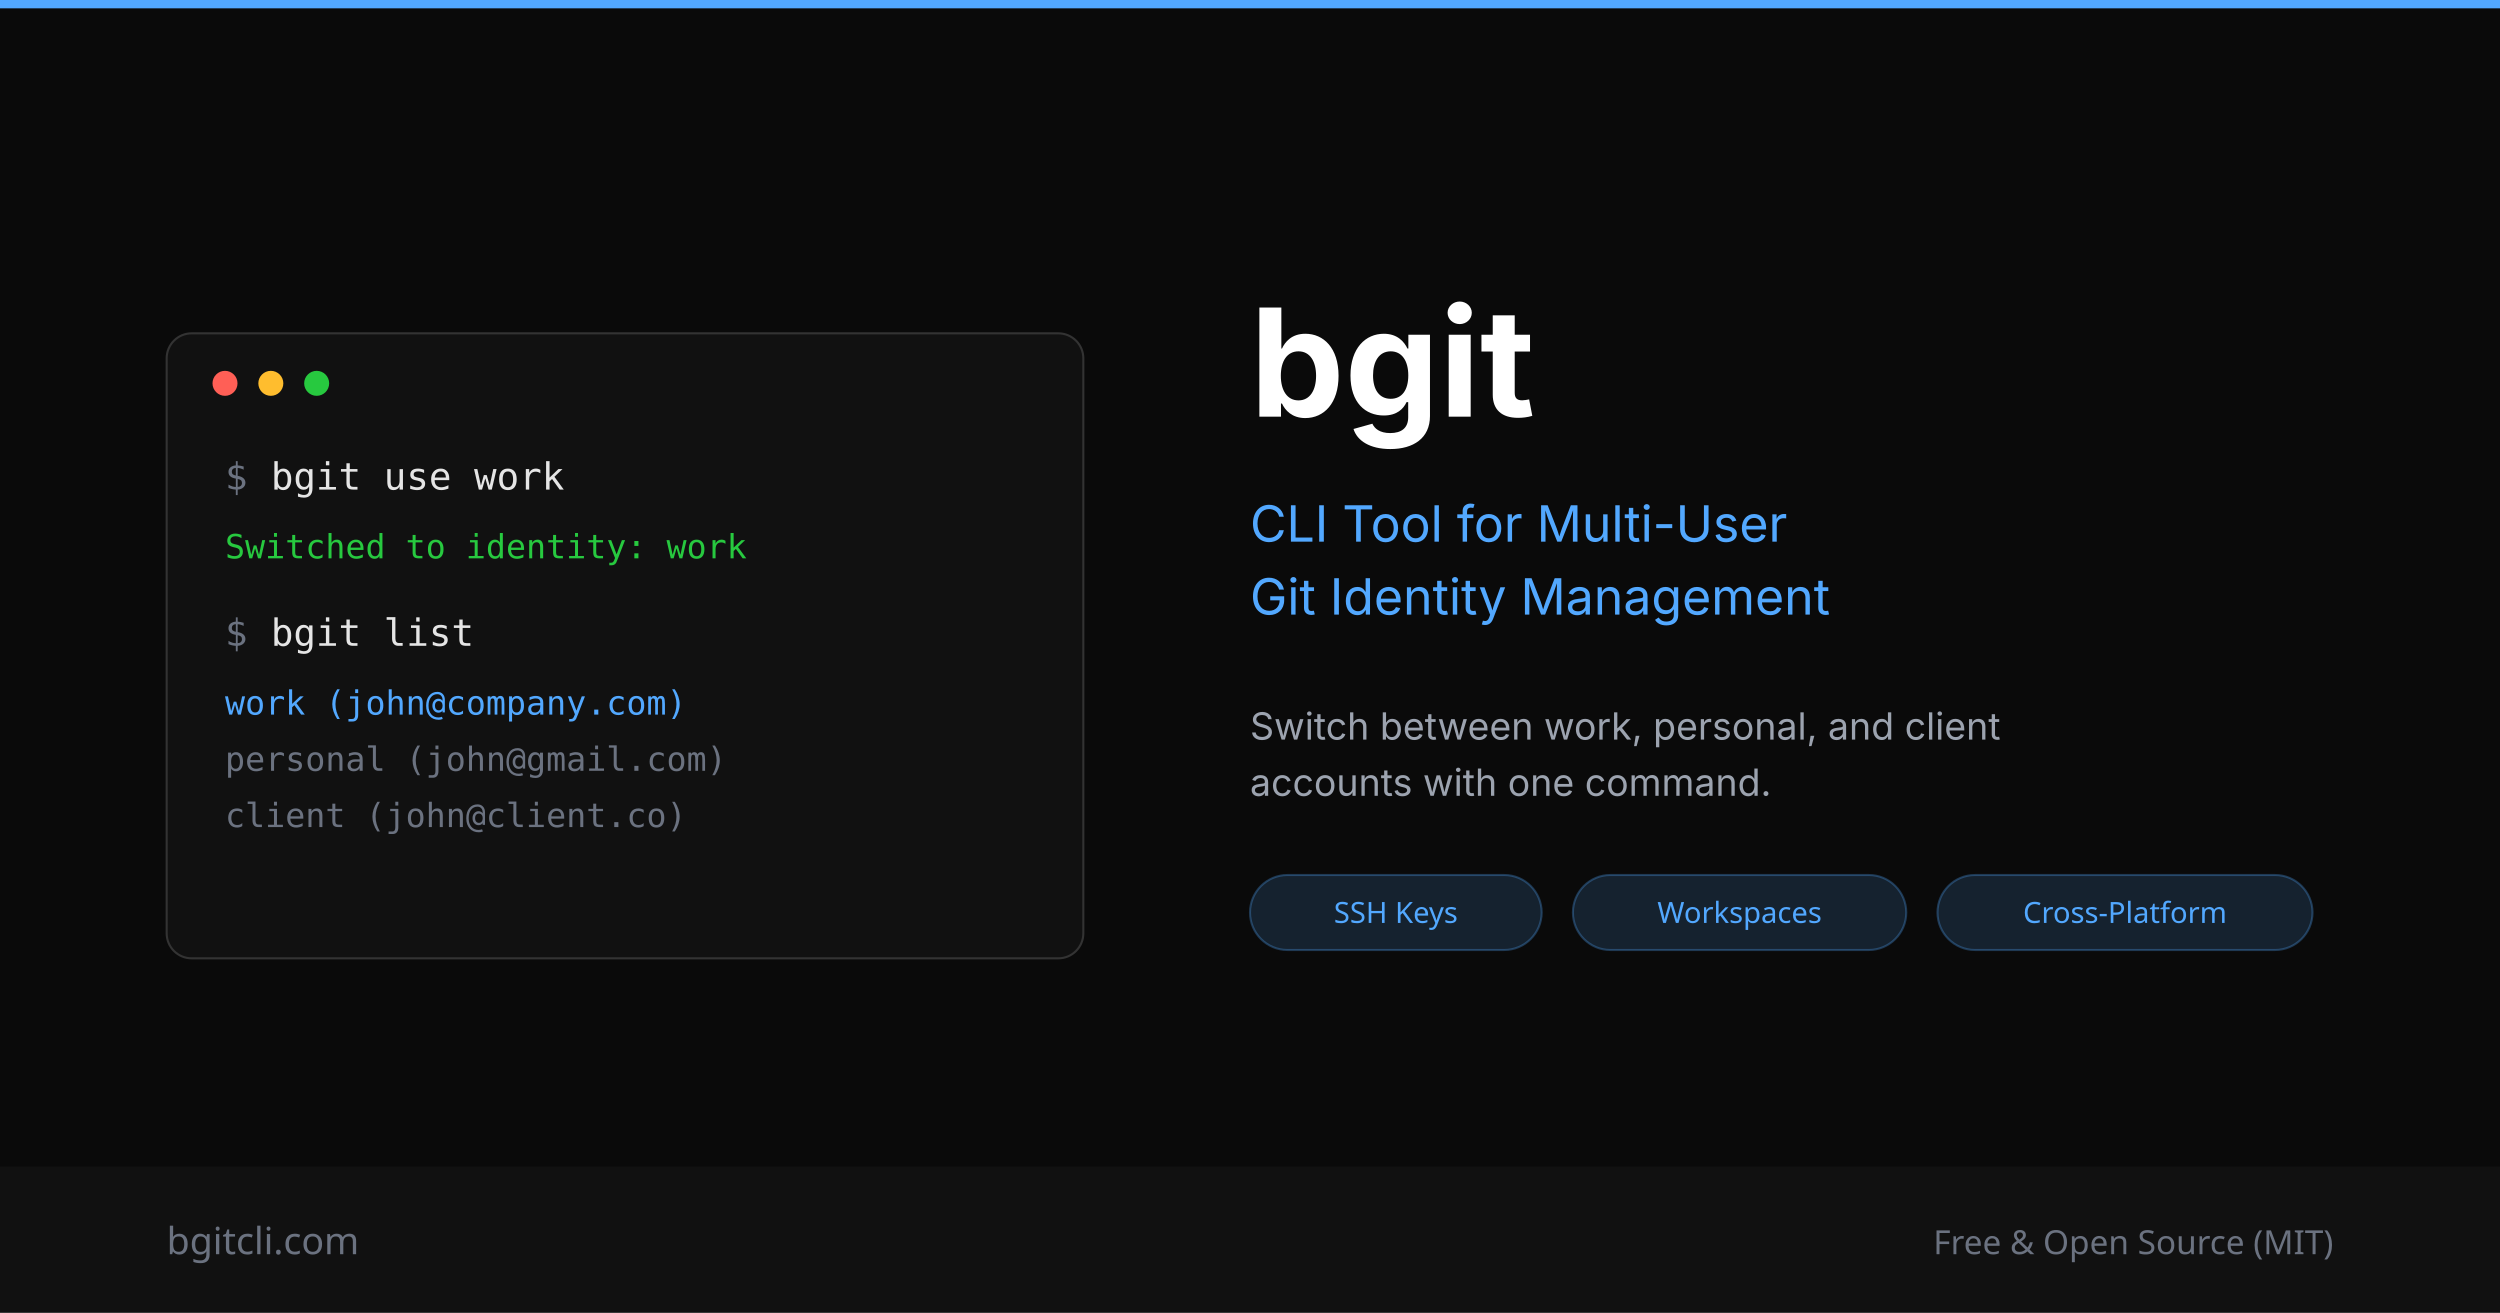
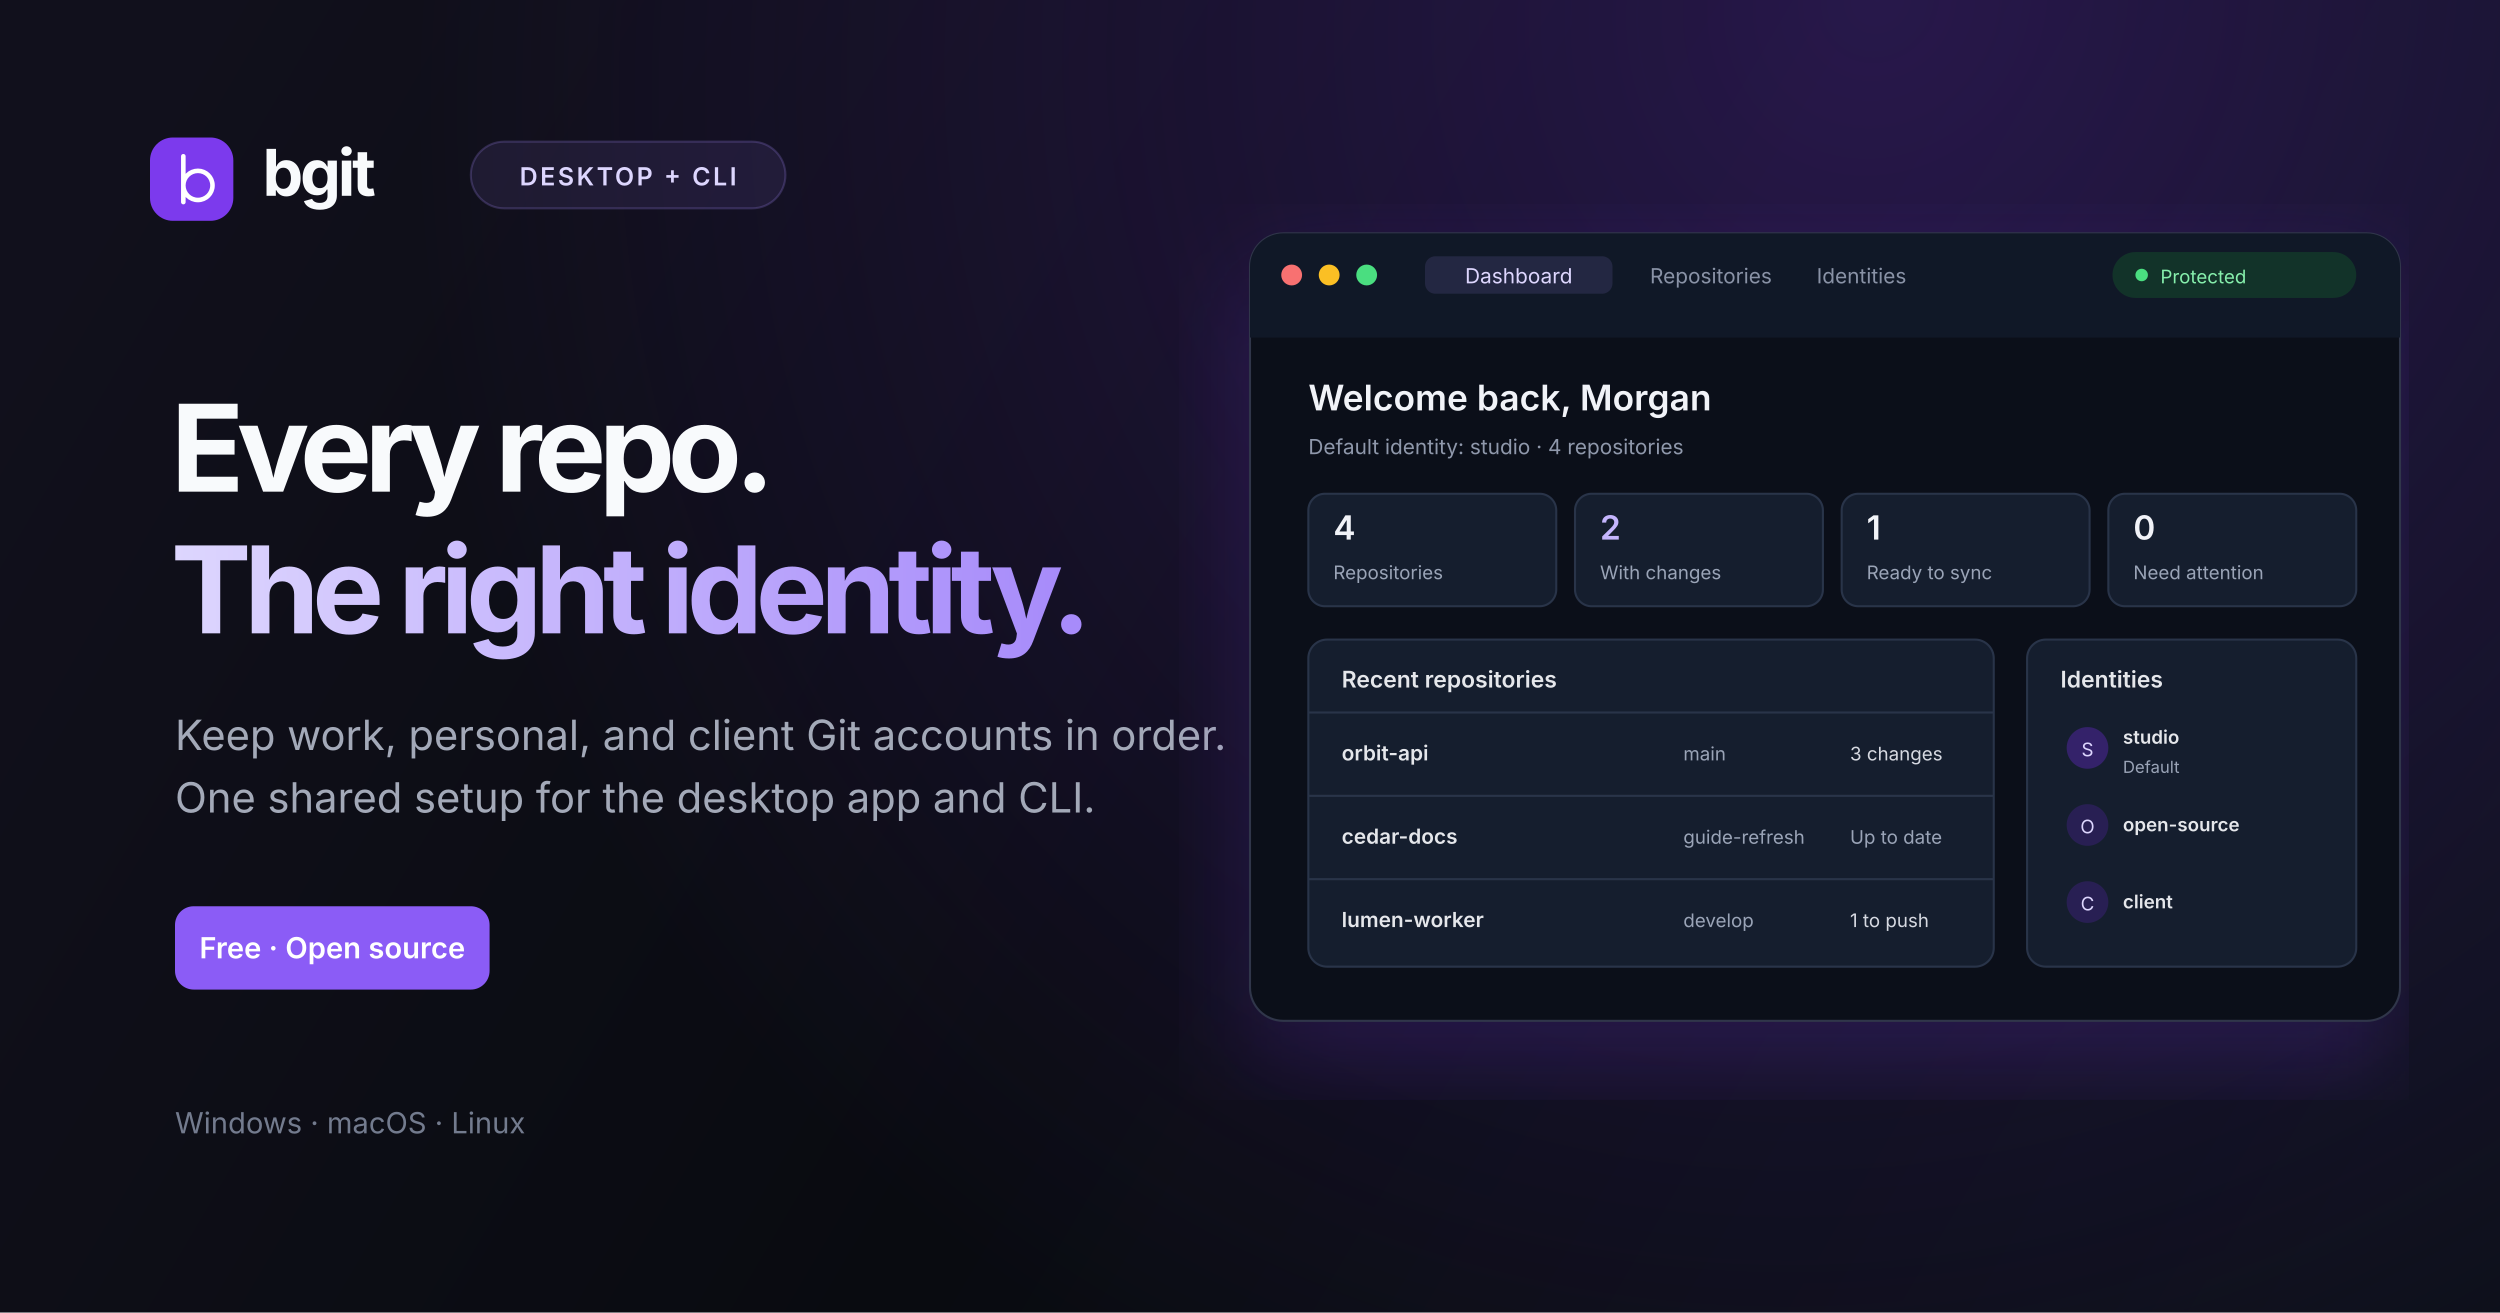
<svg xmlns="http://www.w3.org/2000/svg" width="1200" height="630" viewBox="0 0 1200 630" fill="none">
-   <rect width="1200" height="630" fill="#0a0a0a" />
-   <rect width="1200" height="630" fill="url(#bg-gradient)" opacity="0.5" />
  <defs>
-     <linearGradient id="bg-gradient" x1="0" y1="0" x2="1200" y2="630">
-       <stop offset="0%" stop-color="#0a0a0a" />
-       <stop offset="50%" stop-color="#111827" />
-       <stop offset="100%" stop-color="#0a0a0a" />
+     <linearGradient id="background" x1="80" y1="18" x2="1120" y2="630" gradientUnits="userSpaceOnUse">
+       <stop stop-color="#11101C" />
+       <stop offset=".5" stop-color="#090B10" />
+       <stop offset="1" stop-color="#0D101A" />
    </linearGradient>
+     <radialGradient id="glow" cx="0" cy="0" r="1" gradientTransform="matrix(600 330 -360 655 900 0)" gradientUnits="userSpaceOnUse">
+       <stop stop-color="#7C3AED" stop-opacity=".26" />
+       <stop offset="1" stop-color="#7C3AED" stop-opacity="0" />
+     </radialGradient>
+     <linearGradient id="accent" x1="84" y1="0" x2="510" y2="0" gradientUnits="userSpaceOnUse">
+       <stop stop-color="#DDD6FE" />
+       <stop offset="1" stop-color="#A78BFA" />
+     </linearGradient>
+     <filter id="shadow" x="566" y="98" width="590" height="430" color-interpolation-filters="sRGB" filterUnits="userSpaceOnUse">
+       <feGaussianBlur stdDeviation="26" />
+     </filter>
  </defs>
-   <rect x="0" y="0" width="1200" height="4" fill="#52a8ff" />
-   <rect x="80" y="160" width="440" height="300" rx="12" fill="#111111" stroke="#333333" stroke-width="1" />
-   <circle cx="108" cy="184" r="6" fill="#ff5f56" />
-   <circle cx="130" cy="184" r="6" fill="#ffbd2e" />
-   <circle cx="152" cy="184" r="6" fill="#27c93f" />
-   <text x="108" y="235" font-family="monospace" font-size="18" fill="#6b7280">$</text>
-   <text x="130" y="235" font-family="monospace" font-size="18" fill="#e5e5e5"> bgit use work</text>
-   <text x="108" y="268" font-family="monospace" font-size="16" fill="#27c93f">Switched to identity: work</text>
-   <text x="108" y="310" font-family="monospace" font-size="18" fill="#6b7280">$</text>
-   <text x="130" y="310" font-family="monospace" font-size="18" fill="#e5e5e5"> bgit list</text>
-   <text x="108" y="343" font-family="monospace" font-size="16" fill="#52a8ff">  work      (john@company.com)</text>
-   <text x="108" y="370" font-family="monospace" font-size="16" fill="#6b7280">  personal  (john@gmail.com)</text>
-   <text x="108" y="397" font-family="monospace" font-size="16" fill="#6b7280">  client    (john@client.co)</text>
-   <text x="600" y="200" font-family="system-ui, -apple-system, sans-serif" font-size="72" font-weight="bold" fill="#ffffff" text-anchor="start">bgit</text>
-   <text x="600" y="260" font-family="system-ui, -apple-system, sans-serif" font-size="24" fill="#52a8ff" text-anchor="start">CLI Tool for Multi-User</text>
-   <text x="600" y="295" font-family="system-ui, -apple-system, sans-serif" font-size="24" fill="#52a8ff" text-anchor="start">Git Identity Management</text>
-   <text x="600" y="355" font-family="system-ui, -apple-system, sans-serif" font-size="18" fill="#9ca3af" text-anchor="start">Switch between work, personal, and client</text>
-   <text x="600" y="382" font-family="system-ui, -apple-system, sans-serif" font-size="18" fill="#9ca3af" text-anchor="start">accounts with one command.</text>
-   <rect x="600" y="420" width="140" height="36" rx="18" fill="#52a8ff" fill-opacity="0.15" stroke="#52a8ff" stroke-opacity="0.3" />
-   <text x="670" y="443" font-family="system-ui, sans-serif" font-size="14" fill="#52a8ff" text-anchor="middle">SSH Keys</text>
-   <rect x="755" y="420" width="160" height="36" rx="18" fill="#52a8ff" fill-opacity="0.15" stroke="#52a8ff" stroke-opacity="0.3" />
-   <text x="835" y="443" font-family="system-ui, sans-serif" font-size="14" fill="#52a8ff" text-anchor="middle">Workspaces</text>
-   <rect x="930" y="420" width="180" height="36" rx="18" fill="#52a8ff" fill-opacity="0.15" stroke="#52a8ff" stroke-opacity="0.3" />
-   <text x="1020" y="443" font-family="system-ui, sans-serif" font-size="14" fill="#52a8ff" text-anchor="middle">Cross-Platform</text>
-   <rect x="0" y="560" width="1200" height="70" fill="#111111" />
-   <text x="80" y="602" font-family="system-ui, sans-serif" font-size="18" fill="#6b7280">bgitcli.com</text>
-   <text x="1120" y="602" font-family="system-ui, sans-serif" font-size="16" fill="#6b7280" text-anchor="end">Free &amp; Open Source (MIT)</text>
+   <rect width="1200" height="630" fill="url(#background)" />
+   <rect width="1200" height="630" fill="url(#glow)" />
+   <rect x="72" y="66" width="40" height="40" rx="11" fill="#7C3AED" />
+   <path d="M88 75v22m0-8a7 7 0 1 1 14 0 7 7 0 1 1-14 0Z" stroke="white" stroke-width="2.2" stroke-linecap="round" />
+   <text x="126" y="94" fill="#F8FAFC" font-family="Inter,Segoe UI,Arial,sans-serif" font-size="31" font-weight="700" letter-spacing="-1.5">bgit</text>
+   <rect x="226" y="68" width="151" height="32" rx="16" fill="#A78BFA" fill-opacity=".1" stroke="#A78BFA" stroke-opacity=".22" />
+   <text x="301.5" y="89" fill="#DDD6FE" font-family="Inter,Segoe UI,Arial,sans-serif" font-size="12" font-weight="600" letter-spacing="1.2" text-anchor="middle">DESKTOP + CLI</text>
+   <text x="82" y="236" fill="#F8FAFC" font-family="Inter,Segoe UI,Arial,sans-serif" font-size="58" font-weight="650" letter-spacing="-3.5">Every repo.</text>
+   <text x="82" y="304" fill="url(#accent)" font-family="Inter,Segoe UI,Arial,sans-serif" font-size="58" font-weight="650" letter-spacing="-3.5">The right identity.</text>
+   <text x="84" y="360" fill="#A3A9B8" font-family="Inter,Segoe UI,Arial,sans-serif" font-size="20">Keep work, personal, and client Git accounts in order.</text>
+   <text x="84" y="390" fill="#A3A9B8" font-family="Inter,Segoe UI,Arial,sans-serif" font-size="20">One shared setup for the desktop app and CLI.</text>
+   <rect x="84" y="435" width="151" height="40" rx="9" fill="#8B5CF6" />
+   <text x="159.5" y="460" fill="white" font-family="Inter,Segoe UI,Arial,sans-serif" font-size="14" font-weight="600" text-anchor="middle">Free · Open source</text>
+   <text x="84" y="544" fill="#737B8E" font-family="Inter,Segoe UI,Arial,sans-serif" font-size="14">Windows  ·  macOS  ·  Linux</text>
+   <rect x="598" y="132" width="570" height="384" rx="18" fill="#7C3AED" fill-opacity=".18" filter="url(#shadow)" />
+   <rect x="600" y="112" width="552" height="378" rx="16" fill="#0B0F19" stroke="#30364A" />
+   <path d="M616 112h520a16 16 0 0 1 16 16v34H600v-34a16 16 0 0 1 16-16Z" fill="#101827" />
+   <circle cx="620" cy="132" r="5" fill="#F87171" />
+   <circle cx="638" cy="132" r="5" fill="#FBBF24" />
+   <circle cx="656" cy="132" r="5" fill="#4ADE80" />
+   <rect x="684" y="123" width="90" height="18" rx="5" fill="#A78BFA" fill-opacity=".13" />
+   <text x="729" y="136" fill="#DDD6FE" font-family="Inter,Segoe UI,Arial,sans-serif" font-size="10" text-anchor="middle">Dashboard</text>
+   <text x="792" y="136" fill="#8992A6" font-family="Inter,Segoe UI,Arial,sans-serif" font-size="10">Repositories</text>
+   <text x="872" y="136" fill="#8992A6" font-family="Inter,Segoe UI,Arial,sans-serif" font-size="10">Identities</text>
+   <rect x="1014" y="121" width="117" height="22" rx="11" fill="#123329" />
+   <circle cx="1028" cy="132" r="3" fill="#4ADE80" />
+   <text x="1037" y="136" fill="#86EFAC" font-family="Inter,Segoe UI,Arial,sans-serif" font-size="9">Protected</text>
+   <text x="628" y="197" fill="#F1F3F8" font-family="Inter,Segoe UI,Arial,sans-serif" font-size="17" font-weight="600">Welcome back, Morgan</text>
+   <text x="628" y="218" fill="#8F98AB" font-family="Inter,Segoe UI,Arial,sans-serif" font-size="10">Default identity: studio · 4 repositories</text>
+   <g font-family="Inter,Segoe UI,Arial,sans-serif">
+     <rect x="628" y="237" width="119" height="54" rx="8" fill="#151E2E" stroke="#293449" />
+     <rect x="756" y="237" width="119" height="54" rx="8" fill="#151E2E" stroke="#293449" />
+     <rect x="884" y="237" width="119" height="54" rx="8" fill="#151E2E" stroke="#293449" />
+     <rect x="1012" y="237" width="119" height="54" rx="8" fill="#151E2E" stroke="#293449" />
+     <text x="640" y="259" fill="#F1F3F8" font-size="16" font-weight="600">4</text>
+     <text x="640" y="278" fill="#9AA4B7" font-size="9">Repositories</text>
+     <text x="768" y="259" fill="#C4B5FD" font-size="16" font-weight="600">2</text>
+     <text x="768" y="278" fill="#9AA4B7" font-size="9">With changes</text>
+     <text x="896" y="259" fill="#F1F3F8" font-size="16" font-weight="600">1</text>
+     <text x="896" y="278" fill="#9AA4B7" font-size="9">Ready to sync</text>
+     <text x="1024" y="259" fill="#F1F3F8" font-size="16" font-weight="600">0</text>
+     <text x="1024" y="278" fill="#9AA4B7" font-size="9">Need attention</text>
+   </g>
+   <rect x="628" y="307" width="329" height="157" rx="9" fill="#151E2E" stroke="#293449" />
+   <text x="644" y="330" fill="#E5E7EB" font-family="Inter,Segoe UI,Arial,sans-serif" font-size="11" font-weight="600">Recent repositories</text>
+   <path d="M628 342h329M628 382h329M628 422h329" stroke="#293449" />
+   <text x="644" y="365" fill="#E5E7EB" font-family="Inter,Segoe UI,Arial,sans-serif" font-size="10" font-weight="600">orbit-api</text>
+   <text x="808" y="365" fill="#9AA4B7" font-family="Inter,Segoe UI,Arial,sans-serif" font-size="9">main</text>
+   <text x="888" y="365" fill="#D6D9E1" font-family="Inter,Segoe UI,Arial,sans-serif" font-size="9">3 changes</text>
+   <text x="644" y="405" fill="#E5E7EB" font-family="Inter,Segoe UI,Arial,sans-serif" font-size="10" font-weight="600">cedar-docs</text>
+   <text x="808" y="405" fill="#9AA4B7" font-family="Inter,Segoe UI,Arial,sans-serif" font-size="9">guide-refresh</text>
+   <text x="888" y="405" fill="#9AA4B7" font-family="Inter,Segoe UI,Arial,sans-serif" font-size="9">Up to date</text>
+   <text x="644" y="445" fill="#E5E7EB" font-family="Inter,Segoe UI,Arial,sans-serif" font-size="10" font-weight="600">lumen-worker</text>
+   <text x="808" y="445" fill="#9AA4B7" font-family="Inter,Segoe UI,Arial,sans-serif" font-size="9">develop</text>
+   <text x="888" y="445" fill="#D6D9E1" font-family="Inter,Segoe UI,Arial,sans-serif" font-size="9">1 to push</text>
+   <rect x="973" y="307" width="158" height="157" rx="9" fill="#151E2E" stroke="#293449" />
+   <text x="989" y="330" fill="#E5E7EB" font-family="Inter,Segoe UI,Arial,sans-serif" font-size="11" font-weight="600">Identities</text>
+   <circle cx="1002" cy="359" r="10" fill="#6D28D9" fill-opacity=".35" />
+   <text x="1002" y="363" fill="#DDD6FE" font-family="Inter,Segoe UI,Arial,sans-serif" font-size="9" text-anchor="middle">S</text>
+   <text x="1019" y="357" fill="#E5E7EB" font-family="Inter,Segoe UI,Arial,sans-serif" font-size="9" font-weight="600">studio</text>
+   <text x="1019" y="371" fill="#9AA4B7" font-family="Inter,Segoe UI,Arial,sans-serif" font-size="8">Default</text>
+   <circle cx="1002" cy="396" r="10" fill="#6D28D9" fill-opacity=".22" />
+   <text x="1002" y="400" fill="#DDD6FE" font-family="Inter,Segoe UI,Arial,sans-serif" font-size="9" text-anchor="middle">O</text>
+   <text x="1019" y="399" fill="#E5E7EB" font-family="Inter,Segoe UI,Arial,sans-serif" font-size="9" font-weight="600">open-source</text>
+   <circle cx="1002" cy="433" r="10" fill="#6D28D9" fill-opacity=".22" />
+   <text x="1002" y="437" fill="#DDD6FE" font-family="Inter,Segoe UI,Arial,sans-serif" font-size="9" text-anchor="middle">C</text>
+   <text x="1019" y="436" fill="#E5E7EB" font-family="Inter,Segoe UI,Arial,sans-serif" font-size="9" font-weight="600">client</text>
</svg>
